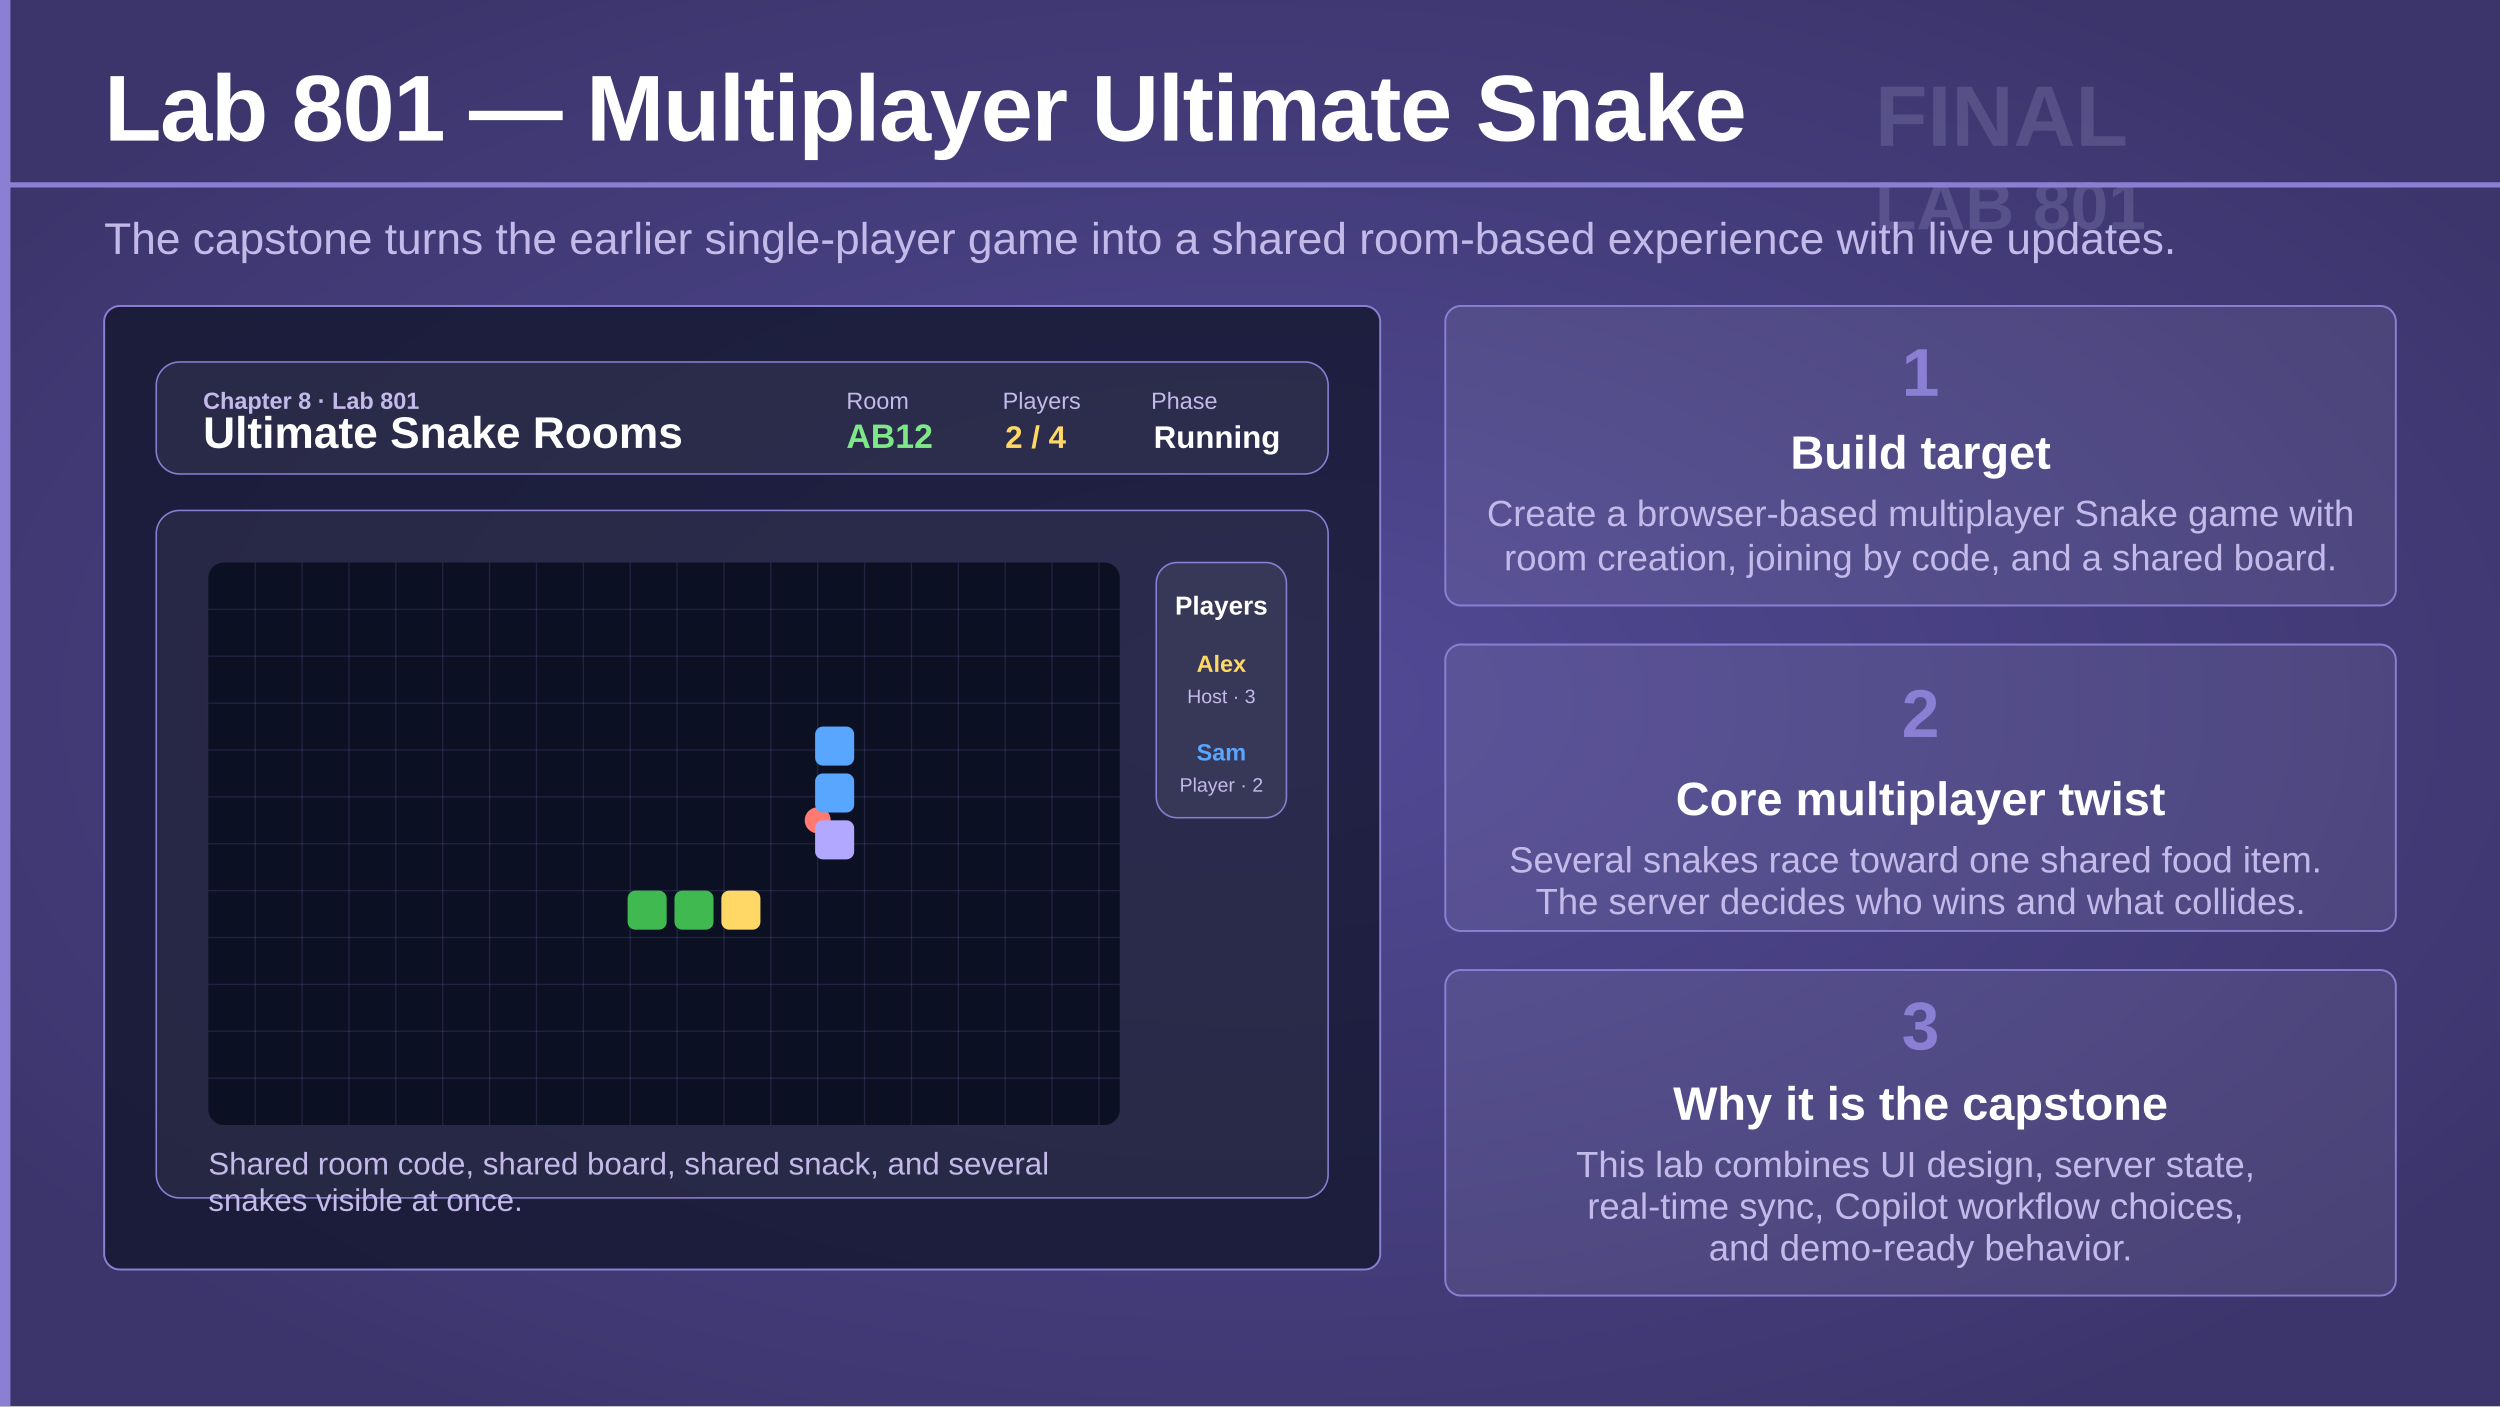
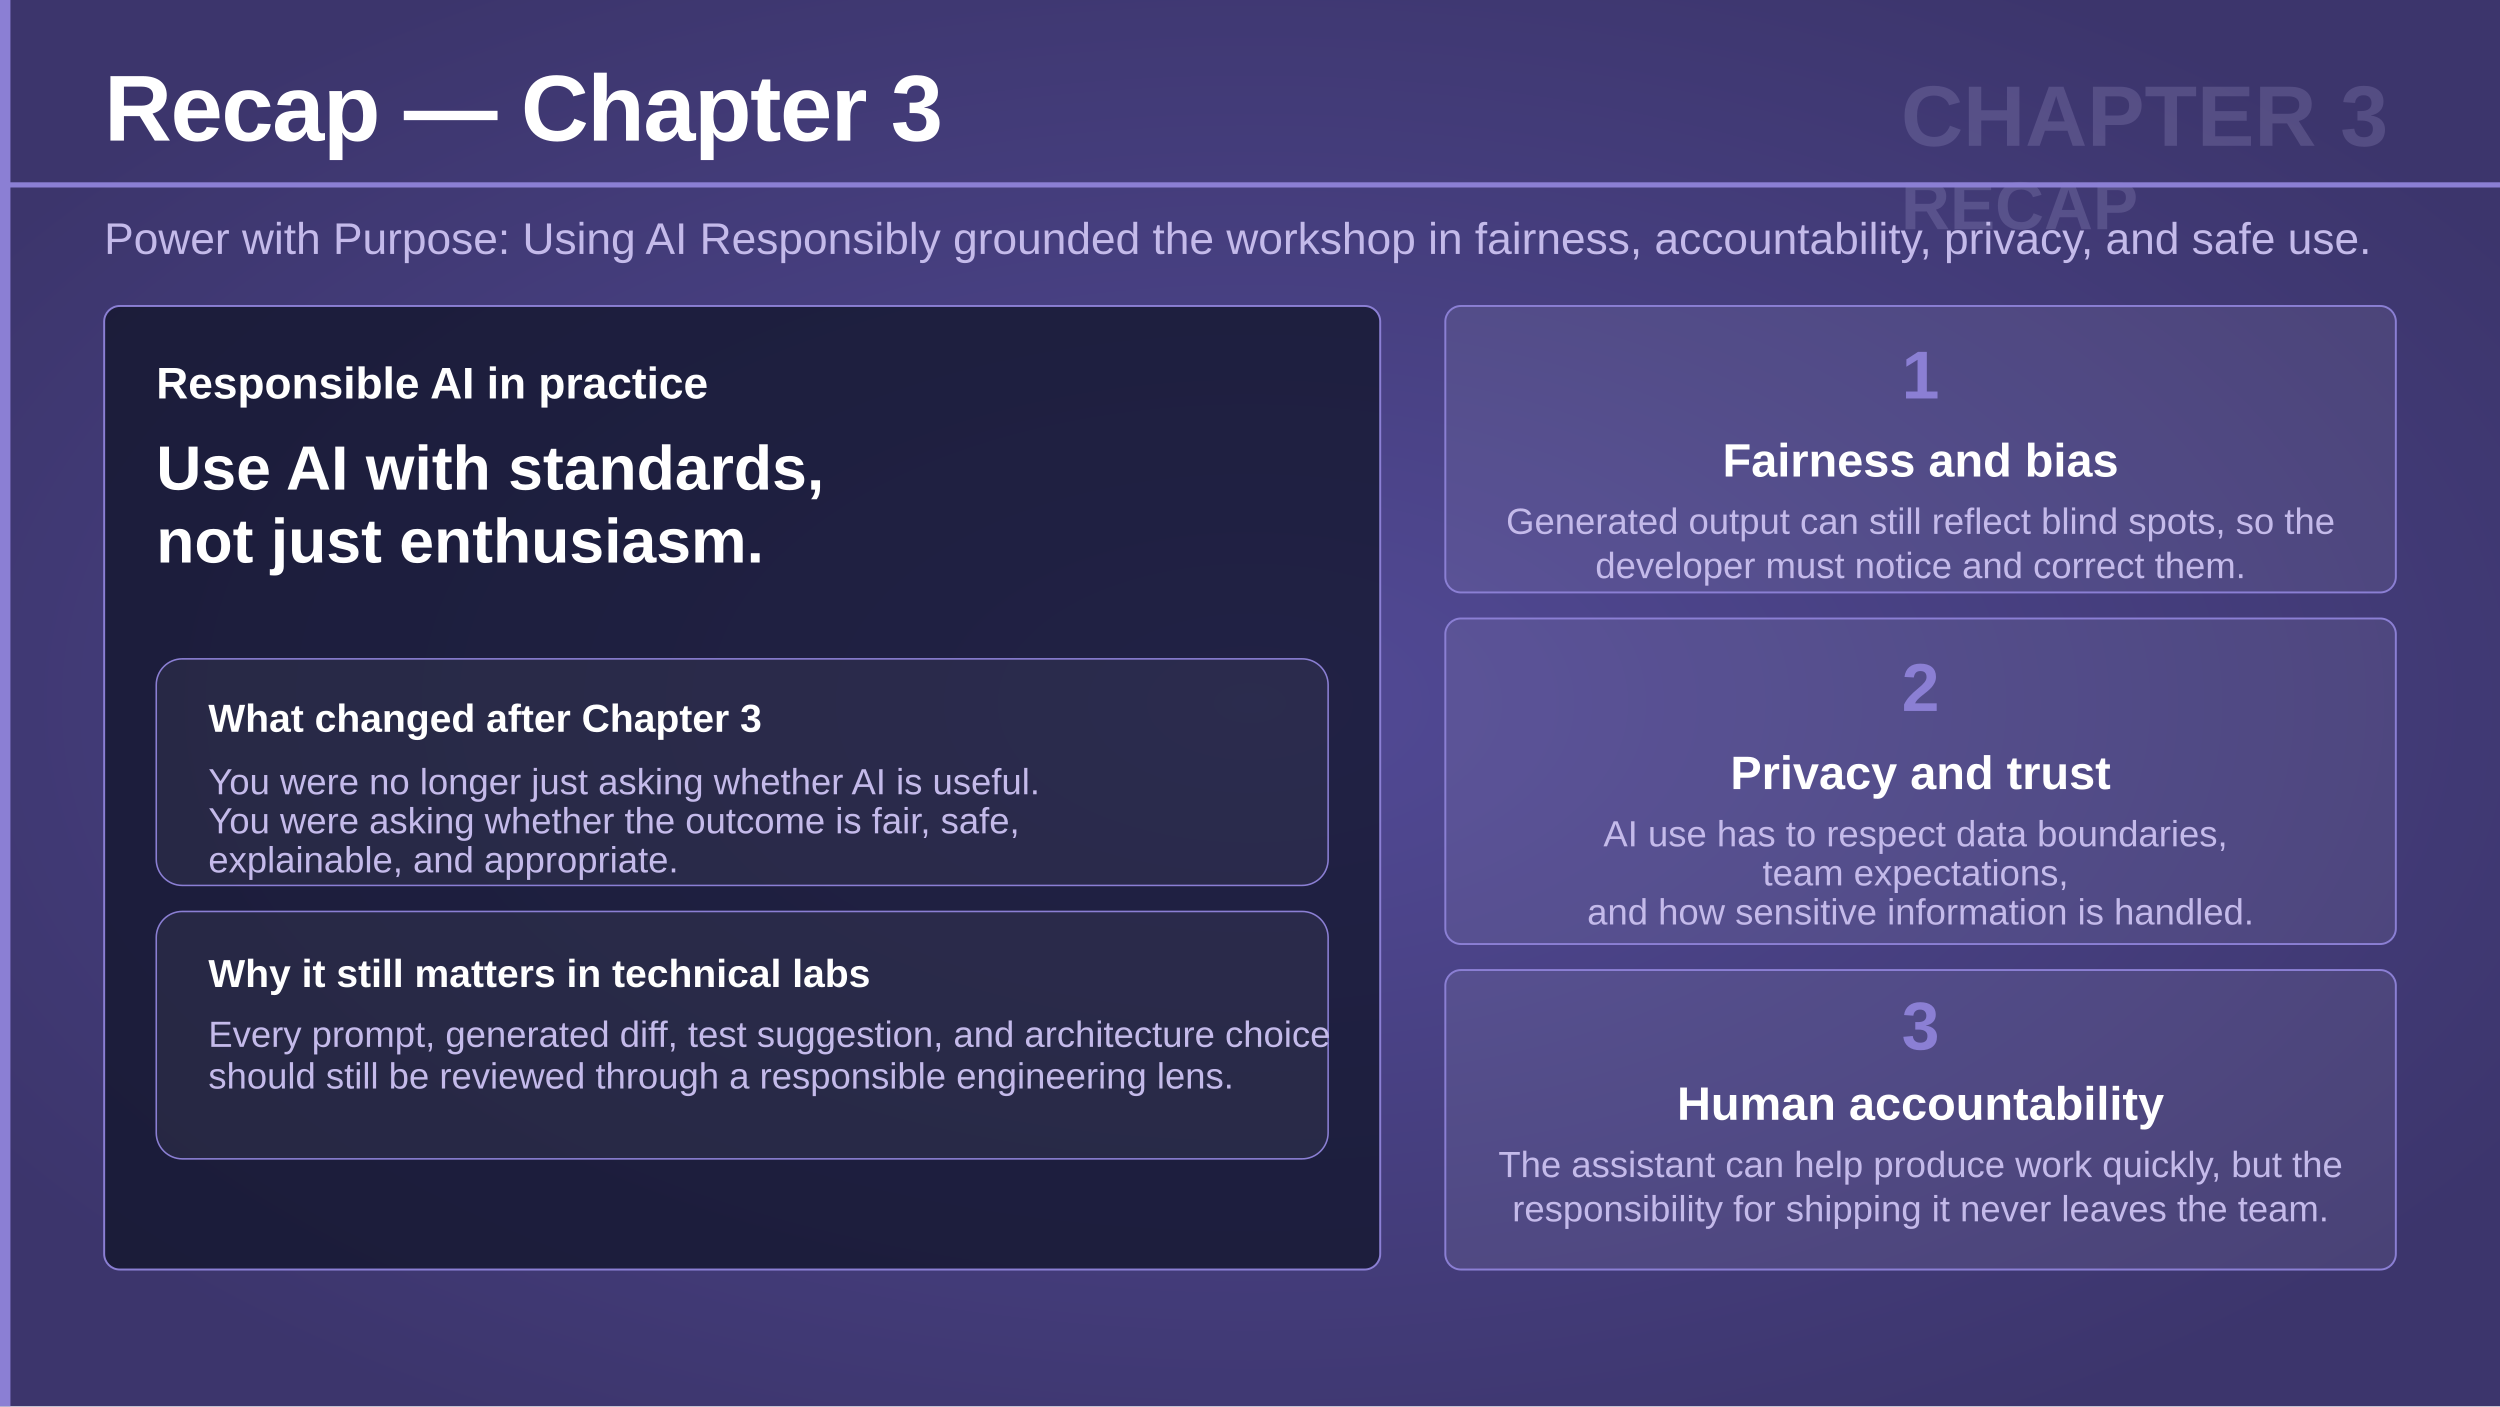
<svg xmlns="http://www.w3.org/2000/svg" viewBox="0 0 1920 1080" width="1920" height="1080">
  <defs>
    <radialGradient id="bgGlow" cx="50%" cy="50%" r="60%">
      <stop offset="0%" stop-color="#524a96" stop-opacity="1" />
      <stop offset="100%" stop-color="#3c356c" stop-opacity="1" />
    </radialGradient>
  </defs>
  <rect width="1920" height="1080" fill="url(#bgGlow)" />
  <rect x="0" y="0" width="8" height="1080" fill="#8b7fd4" />
-   <g transform="translate(1440 58)" opacity="0.18">
-     <text x="0" y="54" font-family="'Segoe UI', 'Helvetica Neue', Arial, sans-serif" font-size="66" font-weight="700" fill="#c4baea">FINAL</text>
-     <text x="0" y="118" font-family="'Segoe UI', 'Helvetica Neue', Arial, sans-serif" font-size="52" font-weight="700" fill="#c4baea">LAB 801</text>
+   <g transform="translate(1460 58)" opacity="0.18">
+     <text x="0" y="54" font-family="'Segoe UI', 'Helvetica Neue', Arial, sans-serif" font-size="66" font-weight="700" fill="#c4baea">CHAPTER 3</text>
+     <text x="0" y="118" font-family="'Segoe UI', 'Helvetica Neue', Arial, sans-serif" font-size="52" font-weight="700" fill="#c4baea">RECAP</text>
  </g>
-   <text x="80" y="108" font-family="'Segoe UI', 'Helvetica Neue', Arial, sans-serif" font-size="72" font-weight="700" fill="#ffffff" letter-spacing="-1">Lab 801 — Multiplayer Ultimate Snake</text>
+   <text x="80" y="108" font-family="'Segoe UI', 'Helvetica Neue', Arial, sans-serif" font-size="72" font-weight="700" fill="#ffffff" letter-spacing="-1">Recap — Chapter 3</text>
  <rect x="0" y="140" width="1920" height="4" fill="#8b7fd4" />
-   <text x="80" y="195" font-family="'Segoe UI', 'Helvetica Neue', Arial, sans-serif" font-size="34" font-weight="300" fill="#c4baea">The capstone turns the earlier single-player game into a shared room-based experience with live updates.</text>
+   <text x="80" y="195" font-family="'Segoe UI', 'Helvetica Neue', Arial, sans-serif" font-size="34" font-weight="300" fill="#c4baea">Power with Purpose: Using AI Responsibly grounded the workshop in fairness, accountability, privacy, and safe use.</text>
  <rect x="80" y="235" width="980" height="740" rx="12" fill="#0f1226" fill-opacity="0.72" stroke="#8b7fd4" stroke-width="1.5" />
-   <rect x="120" y="278" width="900" height="86" rx="18" fill="rgba(255,255,255,0.06)" stroke="#8b7fd4" stroke-width="1.2" />
-   <text x="156" y="314" font-family="'Segoe UI', 'Helvetica Neue', Arial, sans-serif" font-size="18" font-weight="600" fill="#c4baea">Chapter 8 · Lab 801</text>
-   <text x="156" y="344" font-family="'Segoe UI', 'Helvetica Neue', Arial, sans-serif" font-size="34" font-weight="700" fill="#ffffff">Ultimate Snake Rooms</text>
-   <text x="650" y="314" font-family="'Segoe UI', 'Helvetica Neue', Arial, sans-serif" font-size="18" font-weight="500" fill="#c4baea">Room</text>
-   <text x="650" y="344" font-family="'Segoe UI', 'Helvetica Neue', Arial, sans-serif" font-size="26" font-weight="700" fill="#7ee787">AB12</text>
-   <text x="770" y="314" font-family="'Segoe UI', 'Helvetica Neue', Arial, sans-serif" font-size="18" font-weight="500" fill="#c4baea">Players</text>
-   <text x="772" y="344" font-family="'Segoe UI', 'Helvetica Neue', Arial, sans-serif" font-size="24" font-weight="700" fill="#ffd866">2 / 4</text>
-   <text x="884" y="314" font-family="'Segoe UI', 'Helvetica Neue', Arial, sans-serif" font-size="18" font-weight="500" fill="#c4baea">Phase</text>
-   <text x="886" y="344" font-family="'Segoe UI', 'Helvetica Neue', Arial, sans-serif" font-size="24" font-weight="700" fill="#ffffff">Running</text>
-   <rect x="120" y="392" width="900" height="528" rx="18" fill="rgba(255,255,255,0.05)" stroke="#8b7fd4" stroke-width="1.2" />
-   <rect x="160" y="432" width="700" height="432" rx="12" fill="#0b1022" />
-   <g stroke="rgba(139,127,212,0.18)" stroke-width="1">
-     <path d="M160 468 H860" />
-     <path d="M160 504 H860" />
-     <path d="M160 540 H860" />
-     <path d="M160 576 H860" />
-     <path d="M160 612 H860" />
-     <path d="M160 648 H860" />
-     <path d="M160 684 H860" />
-     <path d="M160 720 H860" />
-     <path d="M160 756 H860" />
-     <path d="M160 792 H860" />
-     <path d="M160 828 H860" />
-     <path d="M196 432 V864" />
-     <path d="M232 432 V864" />
-     <path d="M268 432 V864" />
-     <path d="M304 432 V864" />
-     <path d="M340 432 V864" />
-     <path d="M376 432 V864" />
-     <path d="M412 432 V864" />
-     <path d="M448 432 V864" />
-     <path d="M484 432 V864" />
-     <path d="M520 432 V864" />
-     <path d="M556 432 V864" />
-     <path d="M592 432 V864" />
-     <path d="M628 432 V864" />
-     <path d="M664 432 V864" />
-     <path d="M700 432 V864" />
-     <path d="M736 432 V864" />
-     <path d="M772 432 V864" />
-     <path d="M808 432 V864" />
-     <path d="M844 432 V864" />
-   </g>
-   <circle cx="628" cy="630" r="10" fill="#ff7b72" />
-   <rect x="482" y="684" width="30" height="30" rx="6" fill="#3fb950" />
-   <rect x="518" y="684" width="30" height="30" rx="6" fill="#3fb950" />
-   <rect x="554" y="684" width="30" height="30" rx="6" fill="#ffd866" />
-   <rect x="626" y="558" width="30" height="30" rx="6" fill="#58a6ff" />
-   <rect x="626" y="594" width="30" height="30" rx="6" fill="#58a6ff" />
-   <rect x="626" y="630" width="30" height="30" rx="6" fill="#b3a8ff" />
-   <rect x="888" y="432" width="100" height="196" rx="16" fill="rgba(255,255,255,0.06)" stroke="#8b7fd4" stroke-width="1.2" />
-   <text x="938" y="472" text-anchor="middle" font-family="'Segoe UI', 'Helvetica Neue', Arial, sans-serif" font-size="20" font-weight="700" fill="#ffffff">Players</text>
-   <text x="938" y="516" text-anchor="middle" font-family="'Segoe UI', 'Helvetica Neue', Arial, sans-serif" font-size="18" font-weight="700" fill="#ffd866">Alex</text>
-   <text x="938" y="540" text-anchor="middle" font-family="'Segoe UI', 'Helvetica Neue', Arial, sans-serif" font-size="15" font-weight="300" fill="#c4baea">Host · 3</text>
-   <text x="938" y="584" text-anchor="middle" font-family="'Segoe UI', 'Helvetica Neue', Arial, sans-serif" font-size="18" font-weight="700" fill="#58a6ff">Sam</text>
-   <text x="938" y="608" text-anchor="middle" font-family="'Segoe UI', 'Helvetica Neue', Arial, sans-serif" font-size="15" font-weight="300" fill="#c4baea">Player · 2</text>
-   <text x="160" y="902" font-family="'Segoe UI', 'Helvetica Neue', Arial, sans-serif" font-size="24" font-weight="300" fill="#c4baea">
-     <tspan x="160" dy="0">Shared room code, shared board, shared snack, and several</tspan>
-     <tspan x="160" dy="28">snakes visible at once.</tspan>
+   <text x="120" y="306" font-family="'Segoe UI', 'Helvetica Neue', Arial, sans-serif" font-size="34" font-weight="700" fill="#ffffff">Responsible AI in practice</text>
+   <text x="120" y="376" font-family="'Segoe UI', 'Helvetica Neue', Arial, sans-serif" font-size="48" font-weight="700" fill="#ffffff">Use AI with standards,</text>
+   <text x="120" y="432" font-family="'Segoe UI', 'Helvetica Neue', Arial, sans-serif" font-size="48" font-weight="700" fill="#ffffff">not just enthusiasm.</text>
+   <rect x="120" y="506" width="900" height="174" rx="20" fill="rgba(255,255,255,0.05)" stroke="#8b7fd4" stroke-width="1.2" />
+   <text x="160" y="562" font-family="'Segoe UI', 'Helvetica Neue', Arial, sans-serif" font-size="30" font-weight="700" fill="#ffffff">What changed after Chapter 3</text>
+   <text x="160" y="610" font-family="'Segoe UI', 'Helvetica Neue', Arial, sans-serif" font-size="28" font-weight="300" fill="#c4baea">
+     <tspan x="160" dy="0">You were no longer just asking whether AI is useful.</tspan>
+     <tspan x="160" dy="30">You were asking whether the outcome is fair, safe,</tspan>
+     <tspan x="160" dy="30">explainable, and appropriate.</tspan>
  </text>
-   <rect x="1110" y="235" width="730" height="230" rx="12" fill="#ffffff" fill-opacity="0.07" stroke="#8b7fd4" stroke-width="1.5" />
-   <text x="1475" y="304" text-anchor="middle" font-family="'Segoe UI', 'Helvetica Neue', Arial, sans-serif" font-size="52" font-weight="700" fill="#8b7fd4">1</text>
-   <text x="1475" y="360" text-anchor="middle" font-family="'Segoe UI', 'Helvetica Neue', Arial, sans-serif" font-size="36" font-weight="600" fill="#ffffff">Build target</text>
-   <text x="1475" y="404" text-anchor="middle" font-family="'Segoe UI', 'Helvetica Neue', Arial, sans-serif" font-size="28" font-weight="300" fill="#c4baea">Create a browser-based multiplayer Snake game with</text>
-   <text x="1475" y="438" text-anchor="middle" font-family="'Segoe UI', 'Helvetica Neue', Arial, sans-serif" font-size="28" font-weight="300" fill="#c4baea">room creation, joining by code, and a shared board.</text>
-   <rect x="1110" y="495" width="730" height="220" rx="12" fill="#ffffff" fill-opacity="0.07" stroke="#8b7fd4" stroke-width="1.5" />
-   <text x="1475" y="566" text-anchor="middle" font-family="'Segoe UI', 'Helvetica Neue', Arial, sans-serif" font-size="52" font-weight="700" fill="#8b7fd4">2</text>
-   <text x="1475" y="626" text-anchor="middle" font-family="'Segoe UI', 'Helvetica Neue', Arial, sans-serif" font-size="36" font-weight="600" fill="#ffffff">Core multiplayer twist</text>
-   <text x="1475" y="670" text-anchor="middle" font-family="'Segoe UI', 'Helvetica Neue', Arial, sans-serif" font-size="28" font-weight="300" fill="#c4baea">
-     <tspan x="1475" dy="0">Several snakes race toward one shared food item.</tspan>
-     <tspan x="1475" dy="32">The server decides who wins and what collides.</tspan>
+   <rect x="120" y="700" width="900" height="190" rx="20" fill="rgba(255,255,255,0.05)" stroke="#8b7fd4" stroke-width="1.2" />
+   <text x="160" y="758" font-family="'Segoe UI', 'Helvetica Neue', Arial, sans-serif" font-size="30" font-weight="700" fill="#ffffff">Why it still matters in technical labs</text>
+   <text x="160" y="804" font-family="'Segoe UI', 'Helvetica Neue', Arial, sans-serif" font-size="28" font-weight="300" fill="#c4baea">
+     <tspan x="160" dy="0">Every prompt, generated diff, test suggestion, and architecture choice</tspan>
+     <tspan x="160" dy="32">should still be reviewed through a responsible engineering lens.</tspan>
  </text>
-   <rect x="1110" y="745" width="730" height="250" rx="12" fill="#ffffff" fill-opacity="0.07" stroke="#8b7fd4" stroke-width="1.5" />
+   <rect x="1110" y="235" width="730" height="220" rx="12" fill="#ffffff" fill-opacity="0.07" stroke="#8b7fd4" stroke-width="1.5" />
+   <text x="1475" y="306" text-anchor="middle" font-family="'Segoe UI', 'Helvetica Neue', Arial, sans-serif" font-size="52" font-weight="700" fill="#8b7fd4">1</text>
+   <text x="1475" y="366" text-anchor="middle" font-family="'Segoe UI', 'Helvetica Neue', Arial, sans-serif" font-size="36" font-weight="600" fill="#ffffff">Fairness and bias</text>
+   <text x="1475" y="410" text-anchor="middle" font-family="'Segoe UI', 'Helvetica Neue', Arial, sans-serif" font-size="28" font-weight="300" fill="#c4baea">Generated output can still reflect blind spots, so the</text>
+   <text x="1475" y="444" text-anchor="middle" font-family="'Segoe UI', 'Helvetica Neue', Arial, sans-serif" font-size="28" font-weight="300" fill="#c4baea">developer must notice and correct them.</text>
+   <rect x="1110" y="475" width="730" height="250" rx="12" fill="#ffffff" fill-opacity="0.07" stroke="#8b7fd4" stroke-width="1.5" />
+   <text x="1475" y="546" text-anchor="middle" font-family="'Segoe UI', 'Helvetica Neue', Arial, sans-serif" font-size="52" font-weight="700" fill="#8b7fd4">2</text>
+   <text x="1475" y="606" text-anchor="middle" font-family="'Segoe UI', 'Helvetica Neue', Arial, sans-serif" font-size="36" font-weight="600" fill="#ffffff">Privacy and trust</text>
+   <text x="1475" y="650" text-anchor="middle" font-family="'Segoe UI', 'Helvetica Neue', Arial, sans-serif" font-size="28" font-weight="300" fill="#c4baea">
+     <tspan x="1475" dy="0">AI use has to respect data boundaries,</tspan>
+     <tspan x="1475" dy="30">team expectations,</tspan>
+     <tspan x="1475" dy="30">and how sensitive information is handled.</tspan>
+   </text>
+   <rect x="1110" y="745" width="730" height="230" rx="12" fill="#ffffff" fill-opacity="0.07" stroke="#8b7fd4" stroke-width="1.5" />
  <text x="1475" y="806" text-anchor="middle" font-family="'Segoe UI', 'Helvetica Neue', Arial, sans-serif" font-size="52" font-weight="700" fill="#8b7fd4">3</text>
-   <text x="1475" y="860" text-anchor="middle" font-family="'Segoe UI', 'Helvetica Neue', Arial, sans-serif" font-size="36" font-weight="600" fill="#ffffff">Why it is the capstone</text>
-   <text x="1475" y="904" text-anchor="middle" font-family="'Segoe UI', 'Helvetica Neue', Arial, sans-serif" font-size="28" font-weight="300" fill="#c4baea">
-     <tspan x="1475" dy="0">This lab combines UI design, server state,</tspan>
-     <tspan x="1475" dy="32">real-time sync, Copilot workflow choices,</tspan>
-     <tspan x="1475" dy="32">and demo-ready behavior.</tspan>
-   </text>
+   <text x="1475" y="860" text-anchor="middle" font-family="'Segoe UI', 'Helvetica Neue', Arial, sans-serif" font-size="36" font-weight="600" fill="#ffffff">Human accountability</text>
+   <text x="1475" y="904" text-anchor="middle" font-family="'Segoe UI', 'Helvetica Neue', Arial, sans-serif" font-size="28" font-weight="300" fill="#c4baea">The assistant can help produce work quickly, but the</text>
+   <text x="1475" y="938" text-anchor="middle" font-family="'Segoe UI', 'Helvetica Neue', Arial, sans-serif" font-size="28" font-weight="300" fill="#c4baea">responsibility for shipping it never leaves the team.</text>
</svg>
